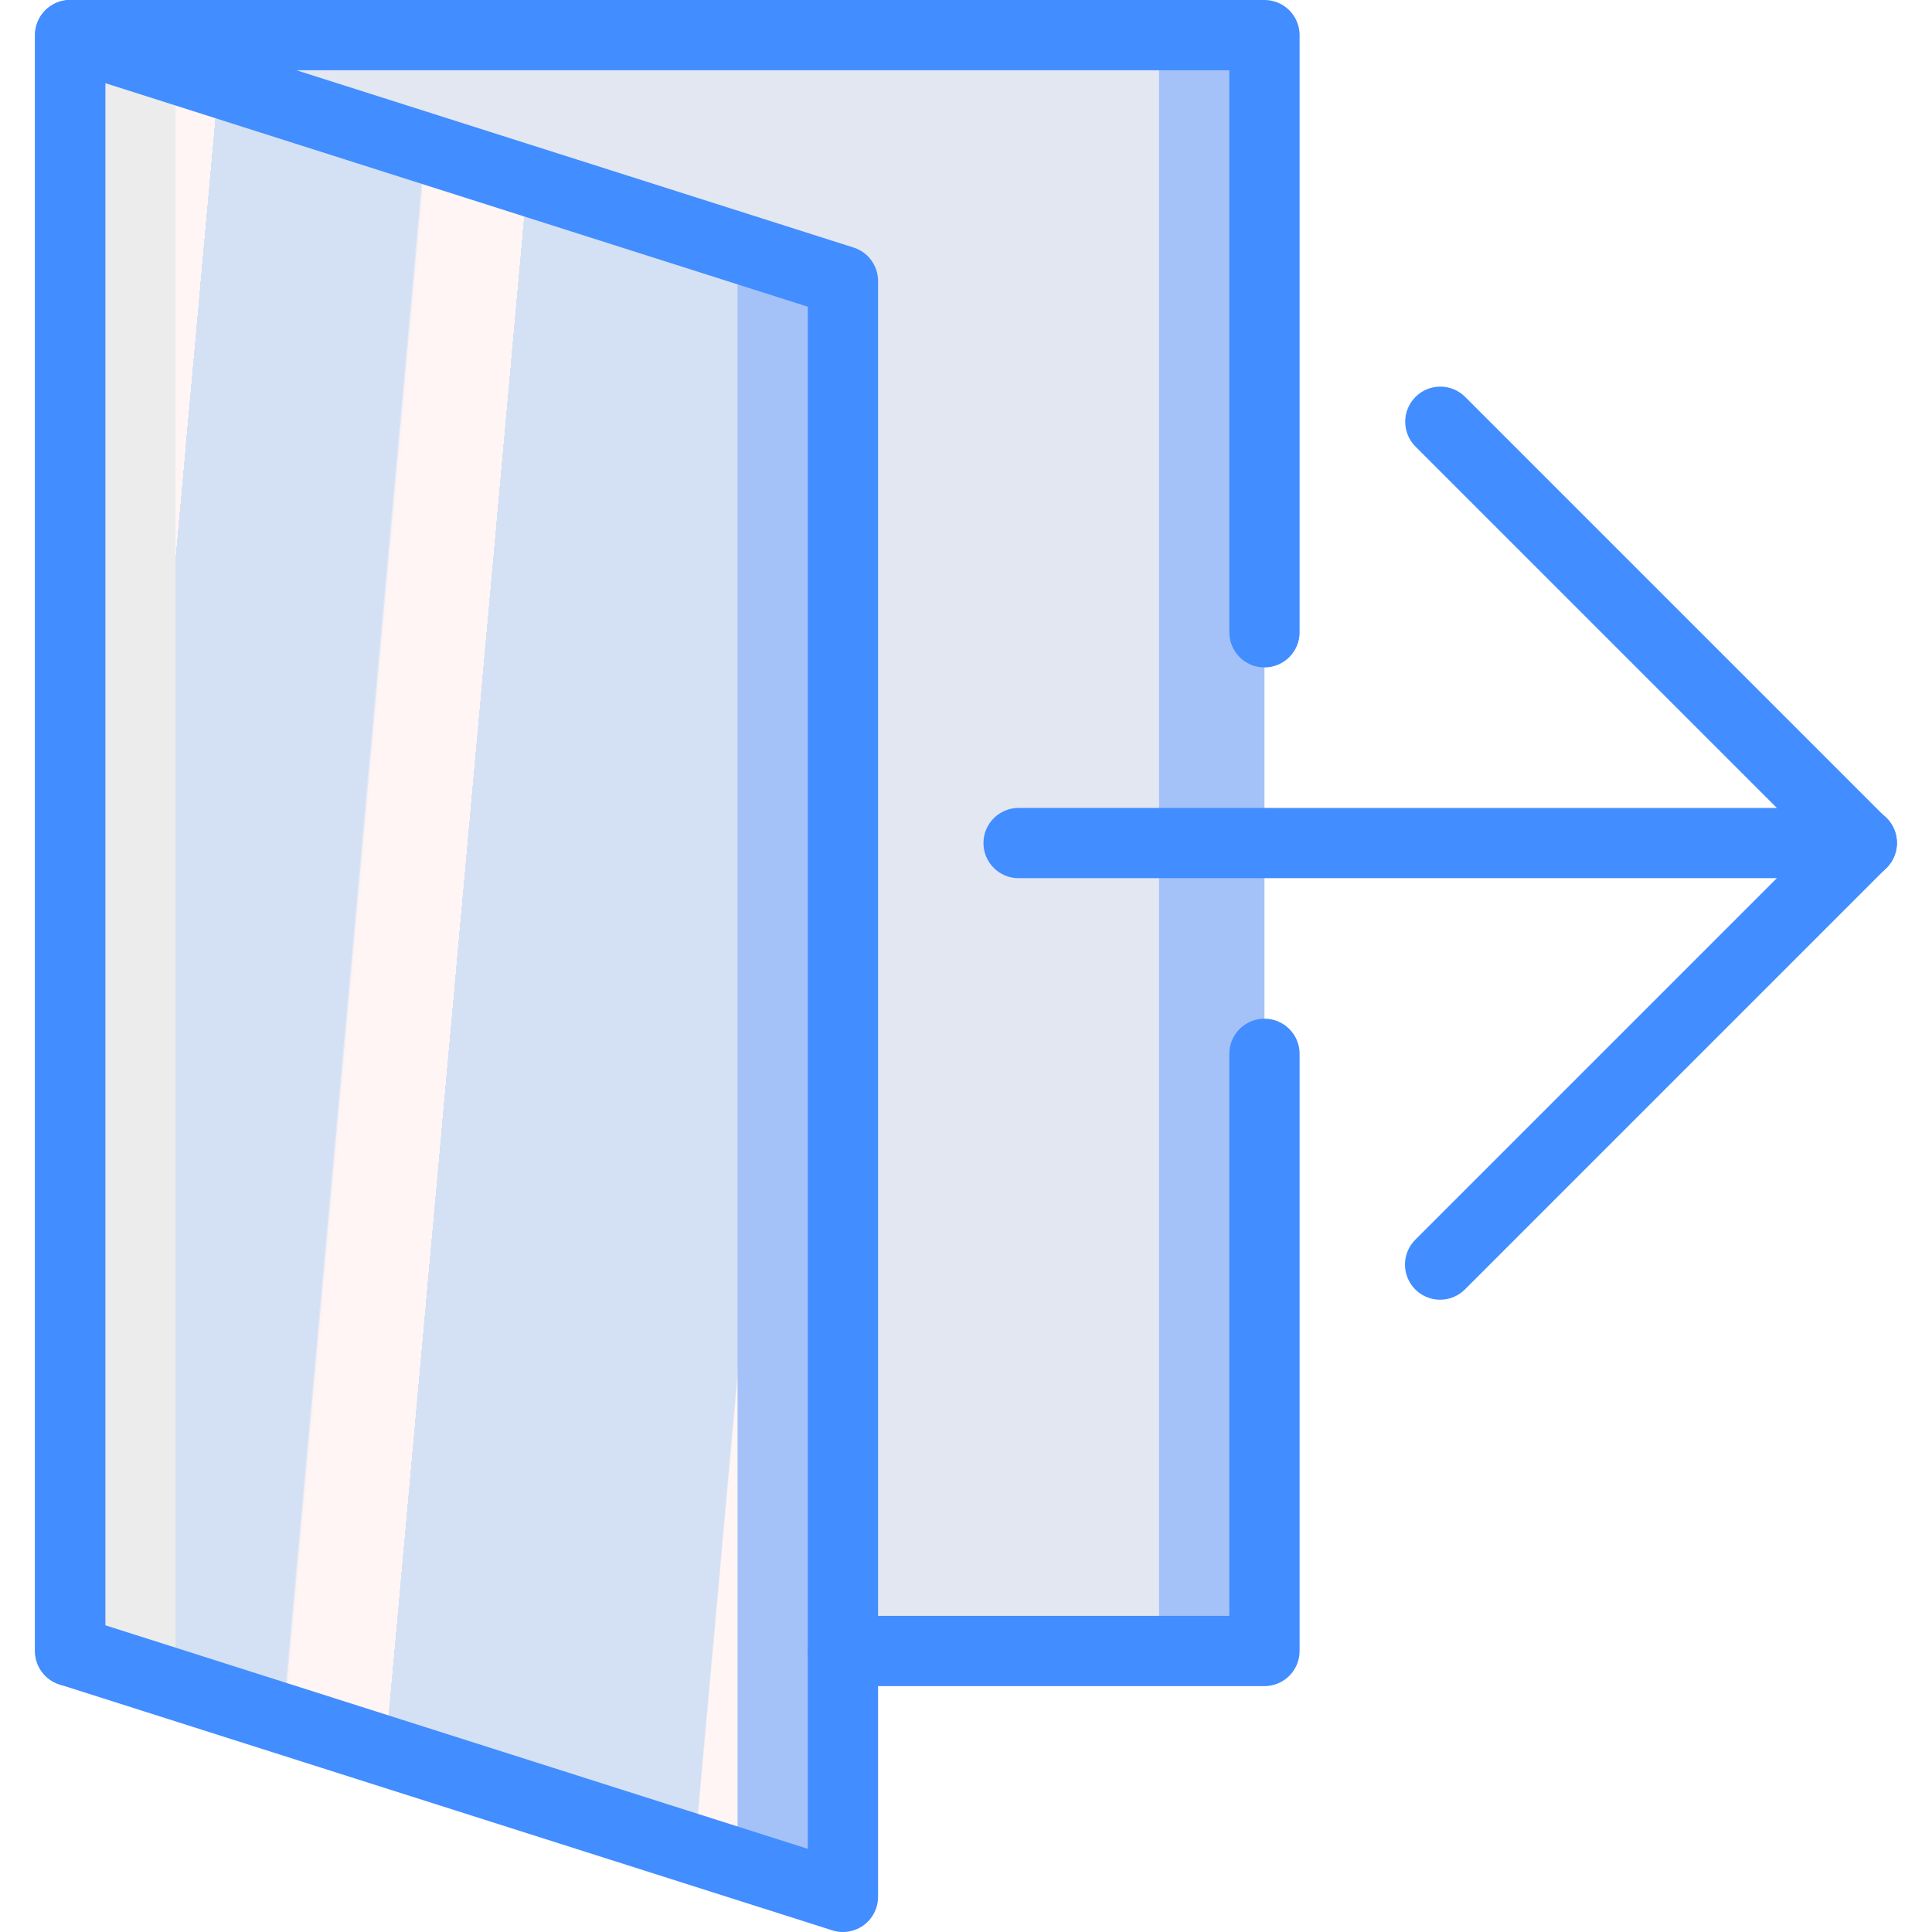
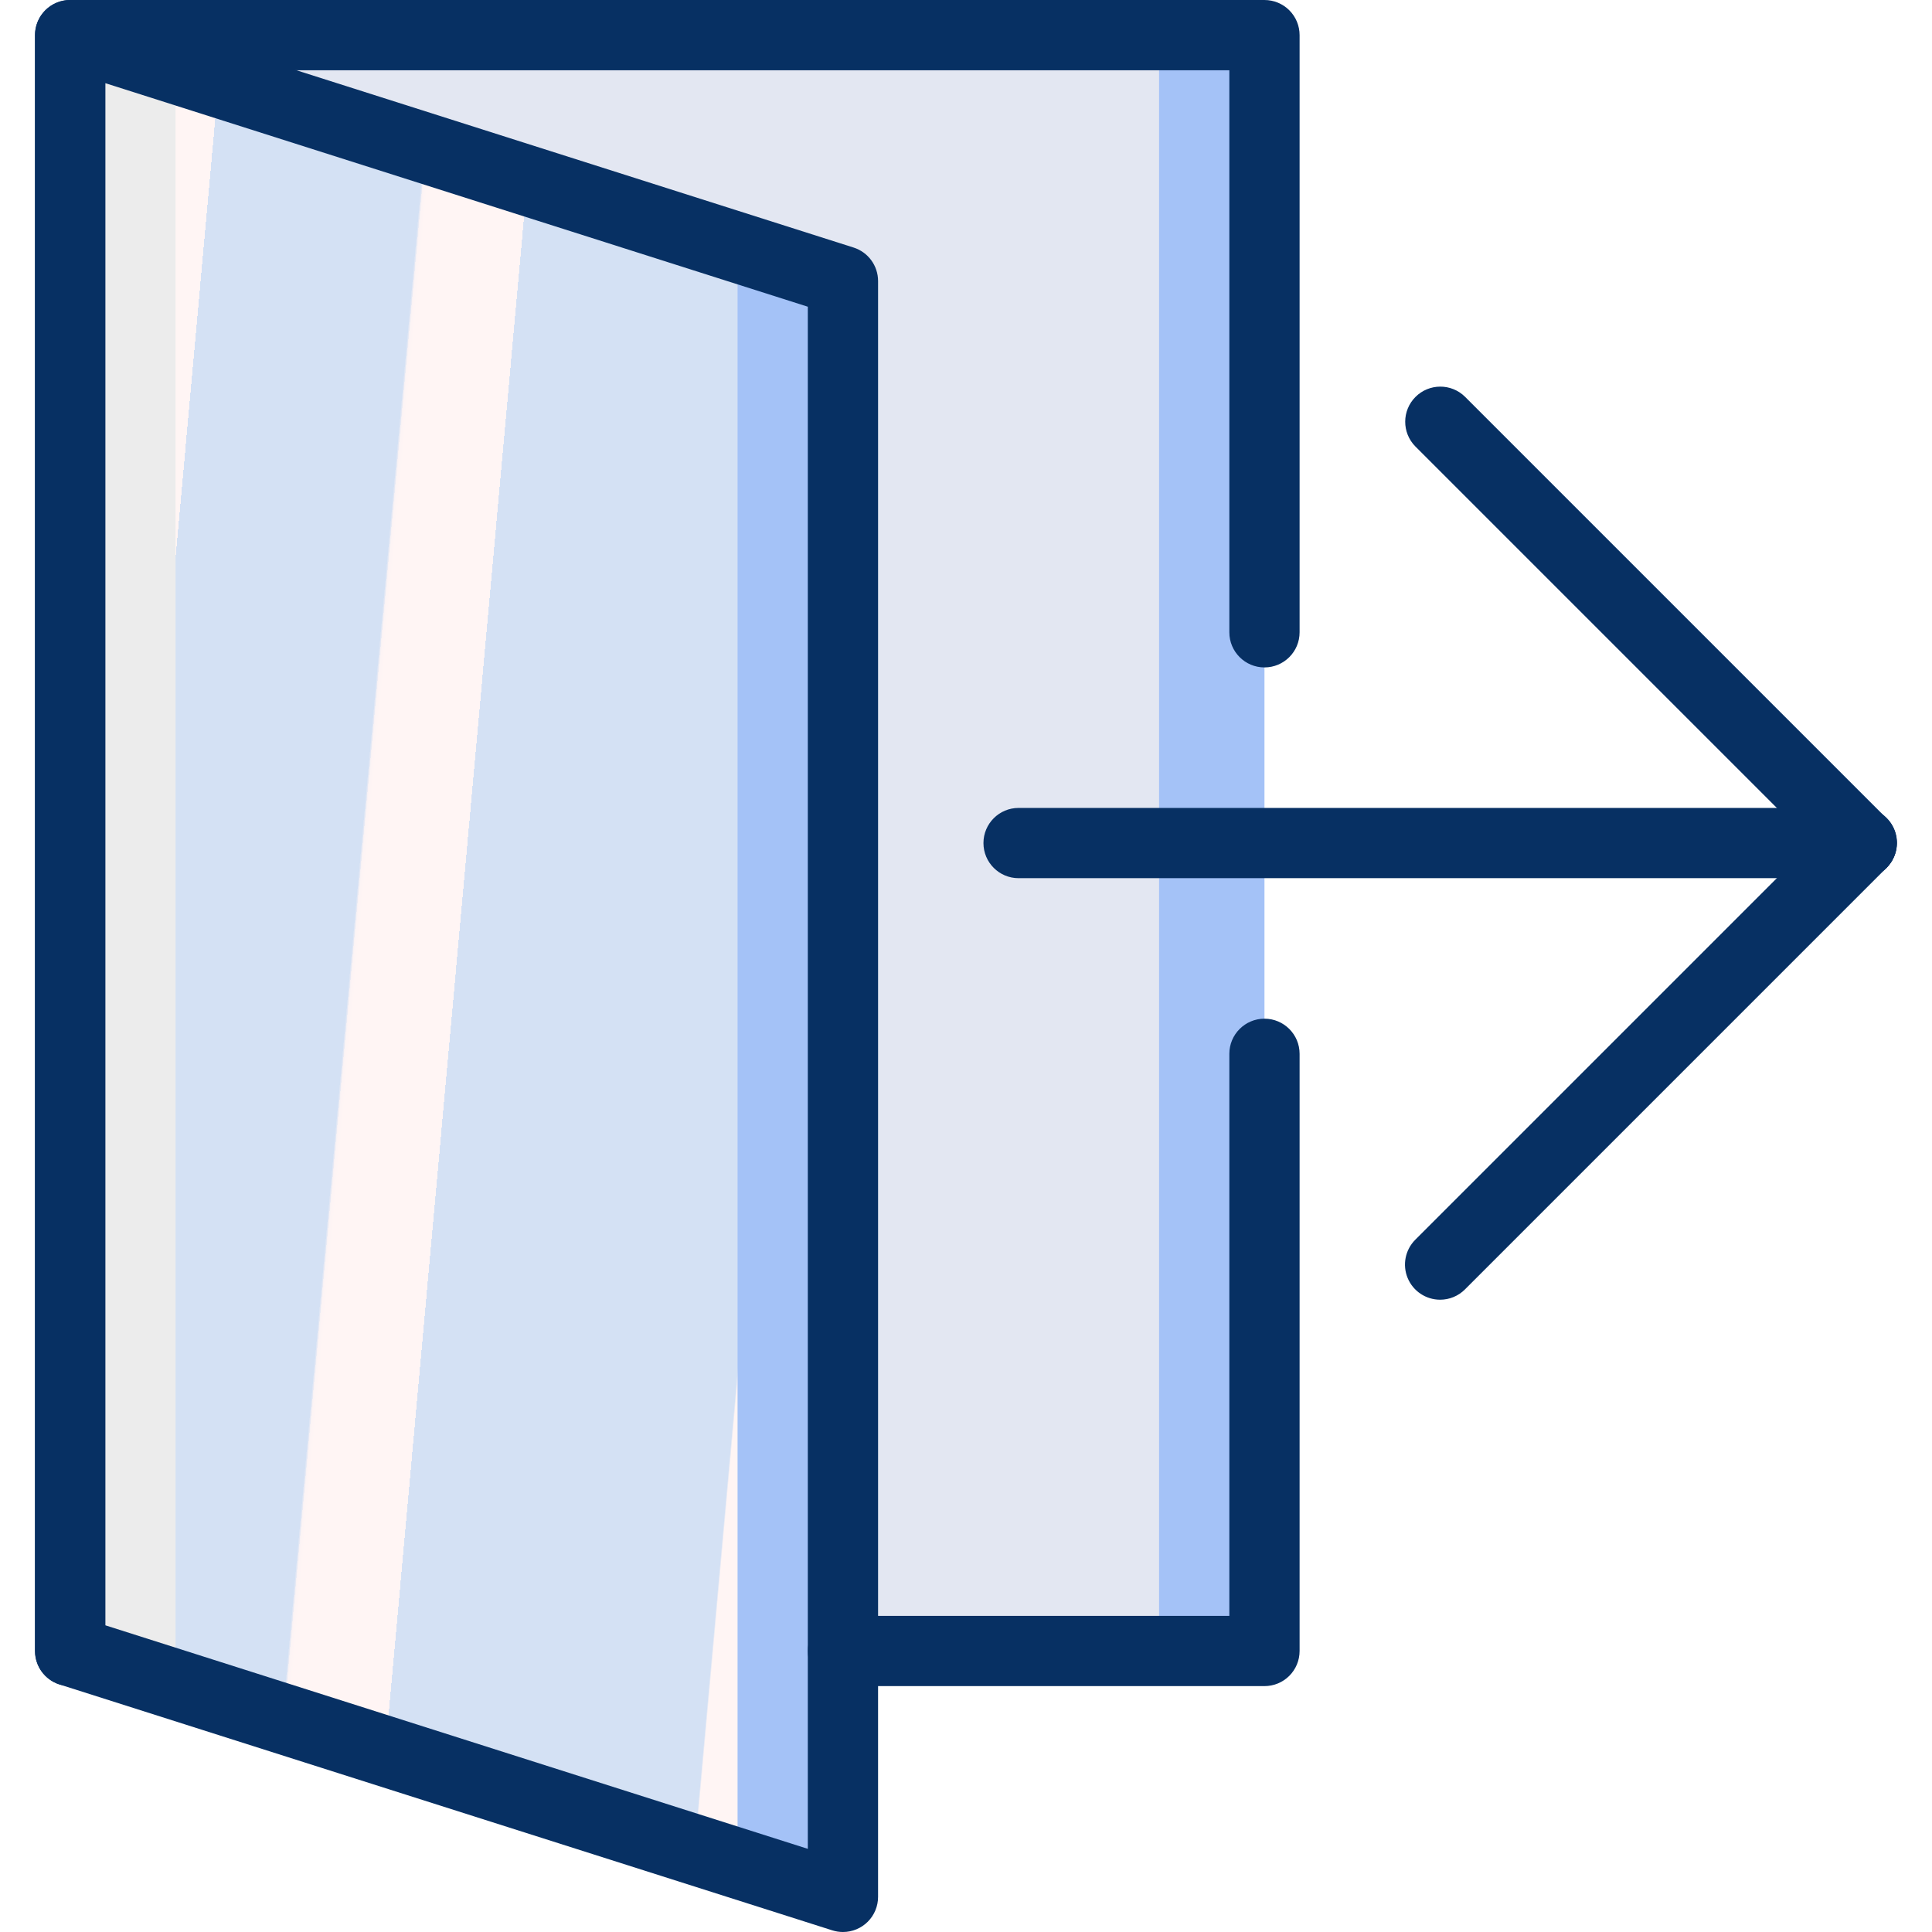
<svg xmlns="http://www.w3.org/2000/svg" version="1.1" id="Capa_1" x="0px" y="0px" viewBox="0 0 512.001 512.001" style="enable-background:new 0 0 512.001 512.001;" xml:space="preserve">
  <g>
    <polygon style="fill:#A4C2F7;" points="223.389,74.473 18.589,9.31 18.589,437.528 223.389,502.692  " />
    <polygon style="fill:#ECECEC;" points="148.916,55.855 18.589,9.31 18.589,437.528 148.916,484.073  " />
    <linearGradient id="SVGID_1_" gradientUnits="userSpaceOnUse" x1="-49.278" y1="652.544" x2="-47.122" y2="651.894" gradientTransform="matrix(148.9454 0 0 -493.3818 7300.17 322048.969)">
      <stop offset="0" style="stop-color:#D4E1F4" />
      <stop offset="0.172" style="stop-color:#D4E1F4" />
      <stop offset="0.2" style="stop-color:#D4E1F4" />
      <stop offset="0.2" style="stop-color:#DAE4F4" />
      <stop offset="0.201" style="stop-color:#EBEBF4" />
      <stop offset="0.201" style="stop-color:#F6F1F4" />
      <stop offset="0.202" style="stop-color:#FDF4F4" />
      <stop offset="0.205" style="stop-color:#FFF5F4" />
      <stop offset="0.252" style="stop-color:#FFF5F4" />
      <stop offset="0.26" style="stop-color:#FFF5F4" />
      <stop offset="0.26" style="stop-color:#D4E1F4" />
      <stop offset="0.397" style="stop-color:#D4E1F4" />
      <stop offset="0.42" style="stop-color:#D4E1F4" />
      <stop offset="0.42" style="stop-color:#DAE4F4" />
      <stop offset="0.421" style="stop-color:#EBEBF4" />
      <stop offset="0.421" style="stop-color:#F6F1F4" />
      <stop offset="0.422" style="stop-color:#FDF4F4" />
      <stop offset="0.425" style="stop-color:#FFF5F4" />
      <stop offset="0.489" style="stop-color:#FFF5F4" />
      <stop offset="0.5" style="stop-color:#FFF5F4" />
      <stop offset="0.5" style="stop-color:#F9F2F4" />
      <stop offset="0.5" style="stop-color:#E8EBF4" />
      <stop offset="0.5" style="stop-color:#DDE5F4" />
      <stop offset="0.5" style="stop-color:#D6E2F4" />
      <stop offset="0.501" style="stop-color:#D4E1F4" />
      <stop offset="0.706" style="stop-color:#D4E1F4" />
      <stop offset="0.74" style="stop-color:#D4E1F4" />
      <stop offset="0.741" style="stop-color:#FFF5F4" />
      <stop offset="0.835" style="stop-color:#FFF5F4" />
      <stop offset="0.85" style="stop-color:#FFF5F4" />
      <stop offset="0.851" style="stop-color:#D4E1F4" />
    </linearGradient>
    <polygon style="fill:url(#SVGID_1_);" points="195.462,74.473 46.516,9.31 46.516,437.528 195.462,502.692  " />
    <polygon style="fill:#A4C2F7;" points="18.589,9.31 223.389,74.473 223.389,437.528 223.389,437.528 335.098,437.528    335.098,279.273 335.098,167.564 335.098,9.31  " />
    <polygon style="fill:#E3E7F2;" points="18.589,9.31 223.389,74.473 223.389,437.528 223.389,437.528 307.171,437.528    307.171,279.273 307.171,167.564 307.171,9.31  " />
    <g>
-       <path style="fill:#428DFF;" d="M381.644,344.437c-3.765-0.001-7.158-2.269-8.599-5.747c-1.441-3.478-0.644-7.481,2.017-10.144    l111.709-111.709c2.344-2.387,5.789-3.332,9.023-2.476c3.234,0.856,5.76,3.382,6.616,6.616c0.856,3.234-0.089,6.679-2.476,9.023    L388.225,341.71C386.482,343.458,384.113,344.44,381.644,344.437z" />
-       <path style="fill:#428DFF;" d="M493.353,232.728c-2.469,0.003-4.838-0.979-6.582-2.728L375.062,118.291    c-3.579-3.644-3.552-9.492,0.059-13.104c3.612-3.612,9.459-3.638,13.104-0.059l111.709,111.709    c2.662,2.662,3.458,6.666,2.017,10.144C500.511,230.459,497.117,232.727,493.353,232.728z" />
-       <path style="fill:#428DFF;" d="M493.353,232.728H269.935c-5.141,0-9.309-4.168-9.309-9.309c0-5.141,4.168-9.309,9.309-9.309    h223.418c5.141,0,9.309,4.168,9.309,9.309C502.662,228.56,498.494,232.728,493.353,232.728z" />
-       <path style="fill:#428DFF;" d="M335.098,446.837H223.389c-5.141,0-9.309-4.168-9.309-9.309s4.168-9.309,9.309-9.309h102.4V279.273    c0-5.141,4.168-9.309,9.309-9.309s9.309,4.168,9.309,9.309v158.255c0.001,2.469-0.979,4.838-2.725,6.584    C339.936,445.858,337.568,446.839,335.098,446.837L335.098,446.837z" />
-       <path style="fill:#428DFF;" d="M18.589,446.837c-2.469,0.001-4.838-0.979-6.584-2.725c-1.746-1.746-2.726-4.115-2.725-6.584V9.31    c-0.001-2.469,0.979-4.838,2.725-6.584s4.115-2.726,6.584-2.725h316.509c2.469-0.001,4.838,0.979,6.584,2.725    c1.746,1.746,2.726,4.115,2.725,6.584v158.255c0,5.141-4.168,9.309-9.309,9.309s-9.309-4.168-9.309-9.309V18.619H27.898v418.909    c0.001,2.469-0.979,4.838-2.725,6.584C23.427,445.858,21.058,446.839,18.589,446.837z" />
-       <path style="fill:#428DFF;" d="M223.389,512.001c-0.956,0-1.907-0.148-2.818-0.436l-204.8-65.164    c-3.865-1.229-6.49-4.817-6.491-8.873V9.31c0-2.969,1.416-5.761,3.812-7.514s5.485-2.258,8.315-1.359l204.8,65.164    c3.865,1.229,6.49,4.817,6.491,8.873v428.218c0,2.469-0.98,4.837-2.726,6.583C228.226,511.021,225.858,512.001,223.389,512.001z     M27.898,430.719l186.182,59.245V81.283L27.898,22.037V430.719z" />
+       <path style="fill:#073063;" d="M381.644,344.437c-3.765-0.001-7.158-2.269-8.599-5.747c-1.441-3.478-0.644-7.481,2.017-10.144    l111.709-111.709c2.344-2.387,5.789-3.332,9.023-2.476c3.234,0.856,5.76,3.382,6.616,6.616c0.856,3.234-0.089,6.679-2.476,9.023    L388.225,341.71C386.482,343.458,384.113,344.44,381.644,344.437z" />
+       <path style="fill:#073063;" d="M493.353,232.728c-2.469,0.003-4.838-0.979-6.582-2.728L375.062,118.291    c-3.579-3.644-3.552-9.492,0.059-13.104c3.612-3.612,9.459-3.638,13.104-0.059l111.709,111.709    c2.662,2.662,3.458,6.666,2.017,10.144C500.511,230.459,497.117,232.727,493.353,232.728z" />
+       <path style="fill:#073063;" d="M493.353,232.728H269.935c-5.141,0-9.309-4.168-9.309-9.309c0-5.141,4.168-9.309,9.309-9.309    h223.418c5.141,0,9.309,4.168,9.309,9.309C502.662,228.56,498.494,232.728,493.353,232.728z" />
+       <path style="fill:#073063;" d="M335.098,446.837H223.389c-5.141,0-9.309-4.168-9.309-9.309s4.168-9.309,9.309-9.309h102.4V279.273    c0-5.141,4.168-9.309,9.309-9.309s9.309,4.168,9.309,9.309v158.255c0.001,2.469-0.979,4.838-2.725,6.584    C339.936,445.858,337.568,446.839,335.098,446.837L335.098,446.837z" />
+       <path style="fill:#073063;" d="M18.589,446.837c-2.469,0.001-4.838-0.979-6.584-2.725c-1.746-1.746-2.726-4.115-2.725-6.584V9.31    c-0.001-2.469,0.979-4.838,2.725-6.584s4.115-2.726,6.584-2.725h316.509c2.469-0.001,4.838,0.979,6.584,2.725    c1.746,1.746,2.726,4.115,2.725,6.584v158.255c0,5.141-4.168,9.309-9.309,9.309s-9.309-4.168-9.309-9.309V18.619H27.898v418.909    c0.001,2.469-0.979,4.838-2.725,6.584C23.427,445.858,21.058,446.839,18.589,446.837z" />
+       <path style="fill:#073063;" d="M223.389,512.001c-0.956,0-1.907-0.148-2.818-0.436l-204.8-65.164    c-3.865-1.229-6.49-4.817-6.491-8.873V9.31c0-2.969,1.416-5.761,3.812-7.514s5.485-2.258,8.315-1.359l204.8,65.164    c3.865,1.229,6.49,4.817,6.491,8.873v428.218c0,2.469-0.98,4.837-2.726,6.583C228.226,511.021,225.858,512.001,223.389,512.001z     M27.898,430.719l186.182,59.245V81.283L27.898,22.037V430.719z" />
    </g>
  </g>
  <g>
</g>
  <g>
</g>
  <g>
</g>
  <g>
</g>
  <g>
</g>
  <g>
</g>
  <g>
</g>
  <g>
</g>
  <g>
</g>
  <g>
</g>
  <g>
</g>
  <g>
</g>
  <g>
</g>
  <g>
</g>
  <g>
</g>
</svg>
